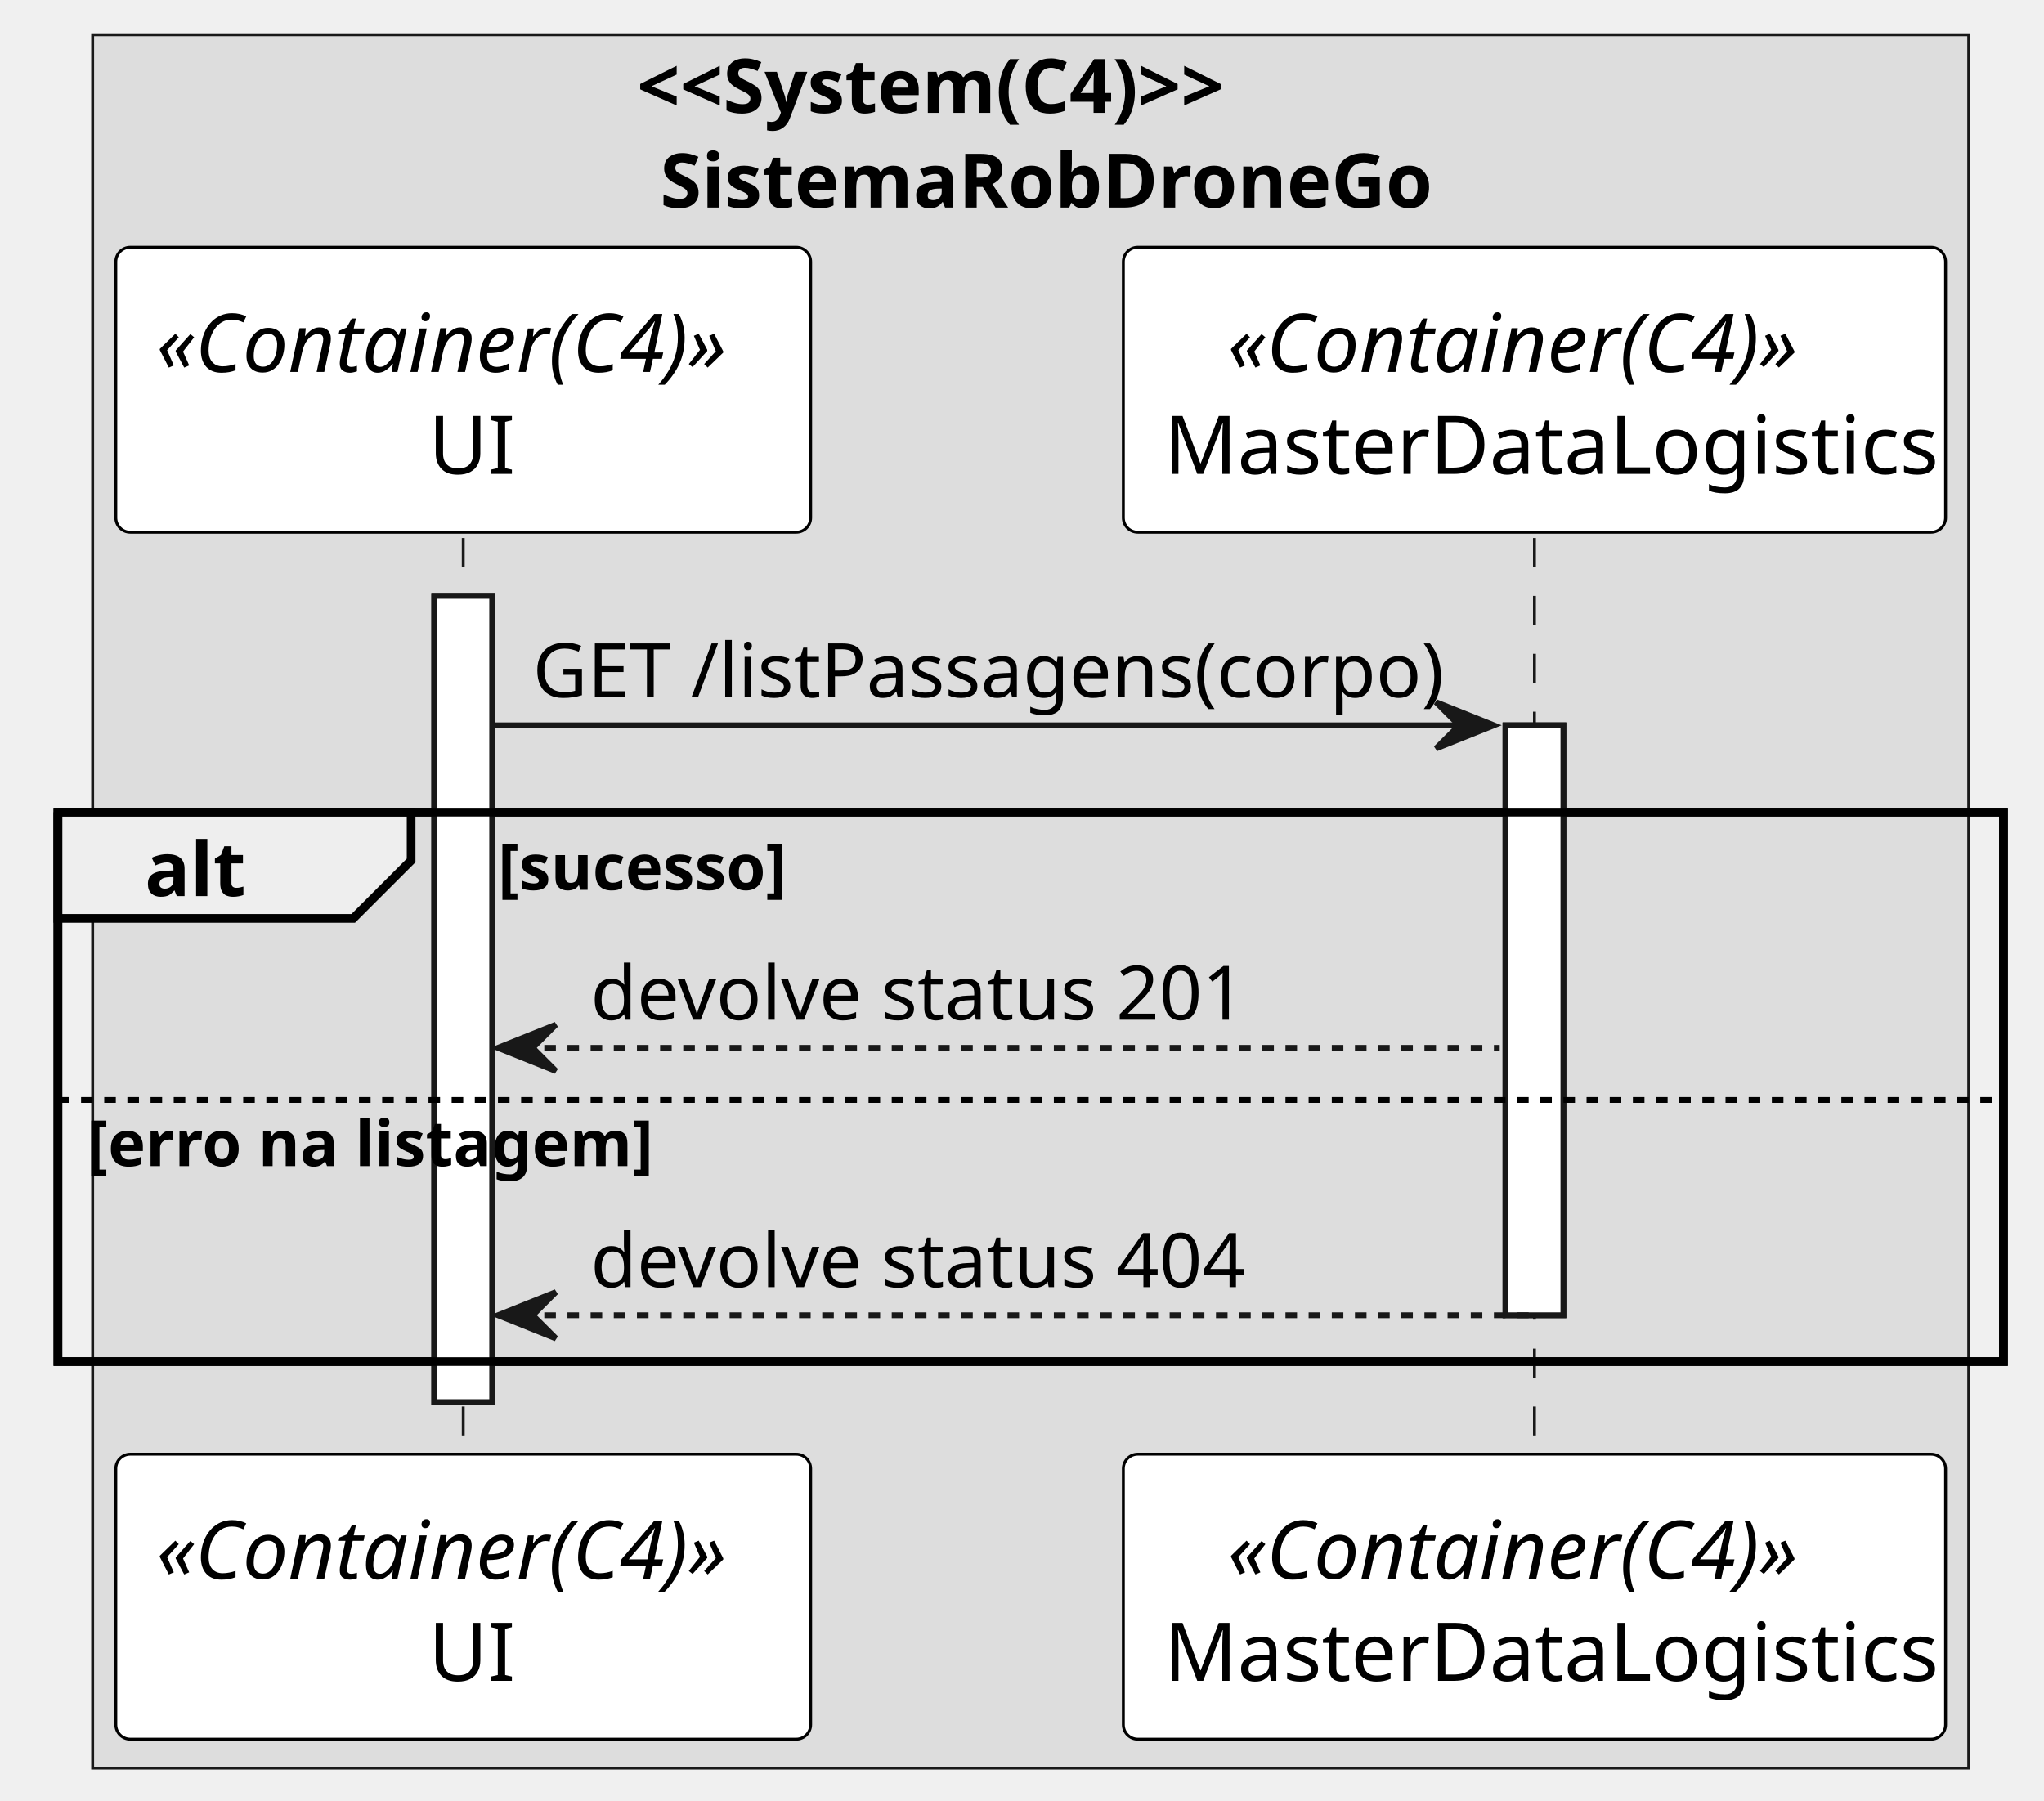
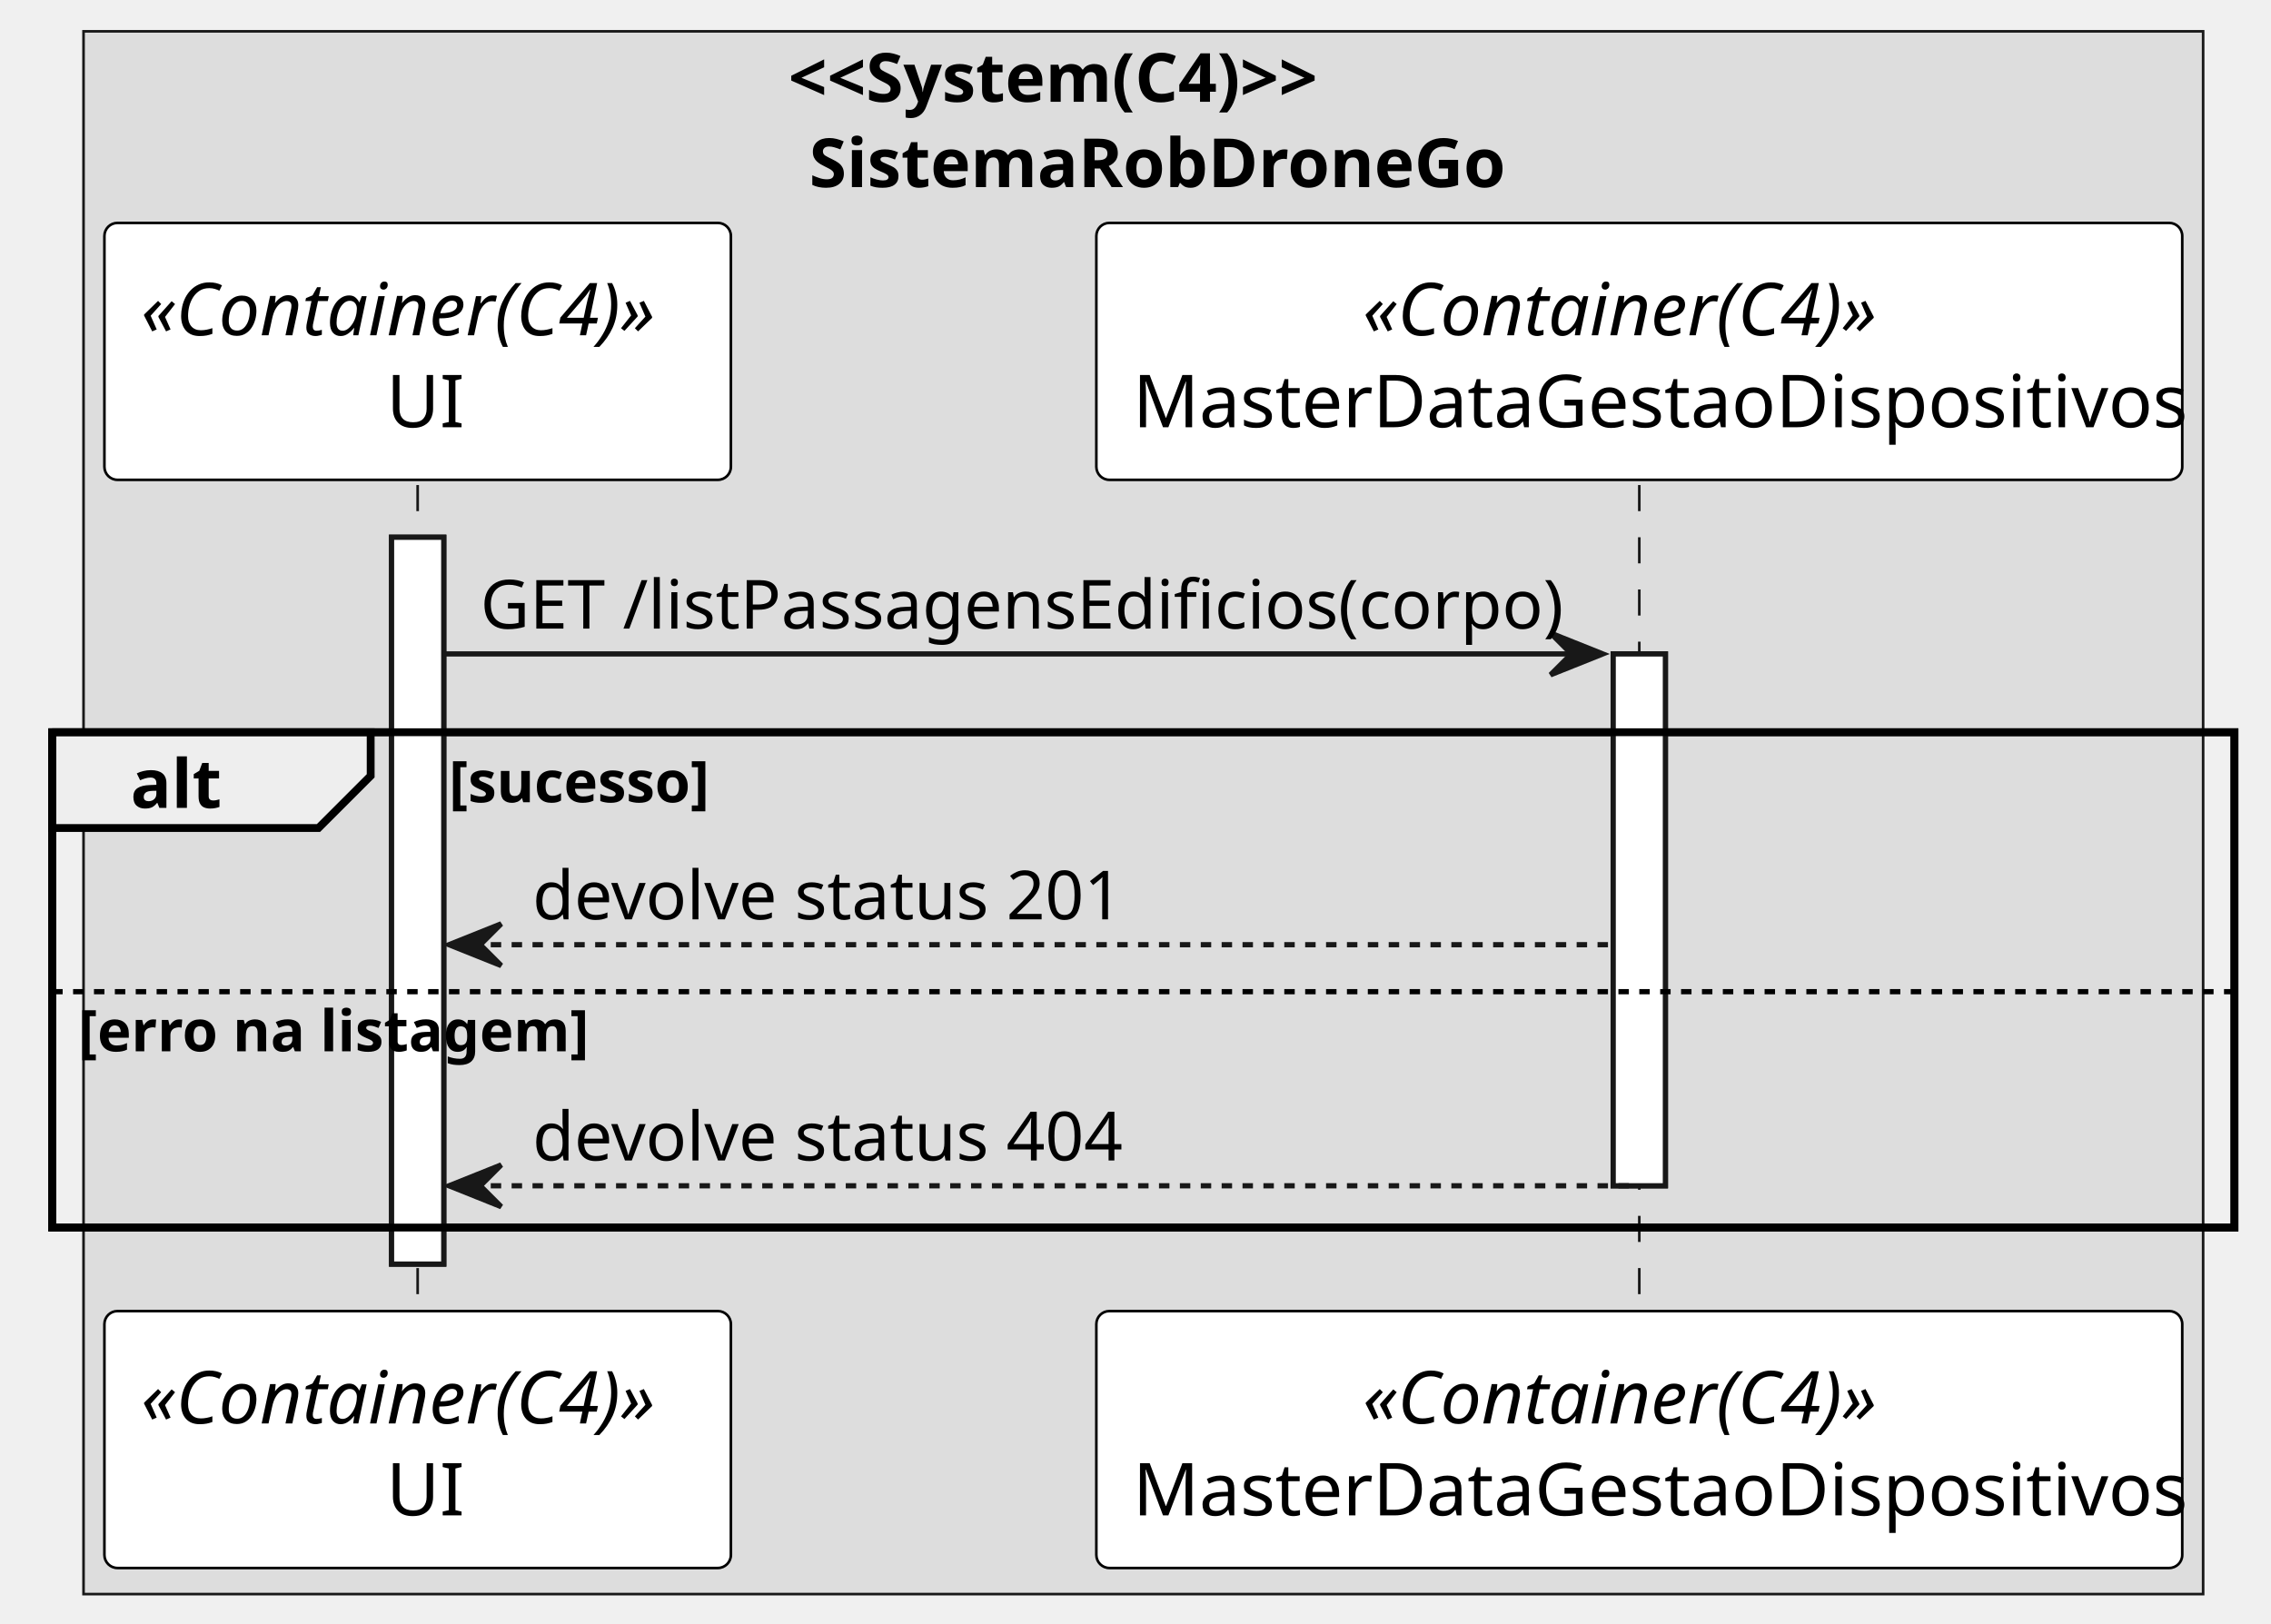
- <svg xmlns="http://www.w3.org/2000/svg" contentStyleType="text/css" height="311px" preserveAspectRatio="none" style="width:353px;height:311px;background:#FFFFFF;" version="1.1" viewBox="0 0 353 311" width="353px" zoomAndPan="magnify">
+ <svg xmlns="http://www.w3.org/2000/svg" contentStyleType="text/css" height="311px" preserveAspectRatio="none" style="width:435px;height:311px;background:#FFFFFF;" version="1.1" viewBox="0 0 435 311" width="435px" zoomAndPan="magnify">
  <defs />
  <g>
-     <rect fill="#DDDDDD" height="299.383" style="stroke:#181818;stroke-width:0.5;" width="324" x="16" y="6" />
-     <text fill="#000000" font-family="sans-serif" font-size="13" font-weight="bold" lengthAdjust="spacing" textLength="102" x="110" y="19.495">&lt;&lt;System(C4)&gt;&gt;</text>
-     <text fill="#000000" font-family="sans-serif" font-size="13" font-weight="bold" lengthAdjust="spacing" textLength="132" x="114" y="35.847">SistemaRobDroneGo</text>
+     <rect fill="#DDDDDD" height="299.383" style="stroke:#181818;stroke-width:0.5;" width="406" x="16" y="6" />
+     <text fill="#000000" font-family="sans-serif" font-size="13" font-weight="bold" lengthAdjust="spacing" textLength="102" x="151" y="19.495">&lt;&lt;System(C4)&gt;&gt;</text>
+     <text fill="#000000" font-family="sans-serif" font-size="13" font-weight="bold" lengthAdjust="spacing" textLength="132" x="155" y="35.847">SistemaRobDroneGo</text>
    <rect fill="#FFFFFF" height="139.242" style="stroke:#181818;stroke-width:1.0;" width="10" x="75" y="102.922" />
-     <rect fill="#FFFFFF" height="101.891" style="stroke:#181818;stroke-width:1.0;" width="10" x="260" y="125.273" />
-     <rect fill="none" height="94.891" style="stroke:#000000;stroke-width:1.5;" width="336" x="10" y="140.273" />
+     <rect fill="#FFFFFF" height="101.891" style="stroke:#181818;stroke-width:1.0;" width="10" x="309" y="125.273" />
+     <rect fill="none" height="94.891" style="stroke:#000000;stroke-width:1.5;" width="418" x="10" y="140.273" />
    <line style="stroke:#181818;stroke-width:0.5;stroke-dasharray:5.0,5.0;" x1="80" x2="80" y1="92.922" y2="252.164" />
-     <line style="stroke:#181818;stroke-width:0.5;stroke-dasharray:5.0,5.0;" x1="265" x2="265" y1="92.922" y2="252.164" />
+     <line style="stroke:#181818;stroke-width:0.5;stroke-dasharray:5.0,5.0;" x1="314" x2="314" y1="92.922" y2="252.164" />
    <rect fill="#FFFFFF" height="49.219" rx="2.5" ry="2.5" style="stroke:#000000;stroke-width:0.5;" width="120" x="20" y="42.703" />
    <text fill="#000000" font-family="sans-serif" font-size="14" font-style="italic" lengthAdjust="spacing" textLength="106" x="27" y="64.236">«Container(C4)»</text>
    <text fill="#000000" font-family="sans-serif" font-size="14" lengthAdjust="spacing" textLength="12" x="74" y="81.846">UI</text>
    <rect fill="#FFFFFF" height="49.219" rx="2.5" ry="2.5" style="stroke:#000000;stroke-width:0.5;" width="120" x="20" y="251.164" />
    <text fill="#000000" font-family="sans-serif" font-size="14" font-style="italic" lengthAdjust="spacing" textLength="106" x="27" y="272.697">«Container(C4)»</text>
    <text fill="#000000" font-family="sans-serif" font-size="14" lengthAdjust="spacing" textLength="12" x="74" y="290.307">UI</text>
-     <rect fill="#FFFFFF" height="49.219" rx="2.5" ry="2.5" style="stroke:#000000;stroke-width:0.5;" width="142" x="194" y="42.703" />
-     <text fill="#000000" font-family="sans-serif" font-size="14" font-style="italic" lengthAdjust="spacing" textLength="106" x="212" y="64.236">«Container(C4)»</text>
-     <text fill="#000000" font-family="sans-serif" font-size="14" lengthAdjust="spacing" textLength="128" x="201" y="81.846">MasterDataLogistics</text>
-     <rect fill="#FFFFFF" height="49.219" rx="2.5" ry="2.5" style="stroke:#000000;stroke-width:0.5;" width="142" x="194" y="251.164" />
-     <text fill="#000000" font-family="sans-serif" font-size="14" font-style="italic" lengthAdjust="spacing" textLength="106" x="212" y="272.697">«Container(C4)»</text>
-     <text fill="#000000" font-family="sans-serif" font-size="14" lengthAdjust="spacing" textLength="128" x="201" y="290.307">MasterDataLogistics</text>
+     <rect fill="#FFFFFF" height="49.219" rx="2.5" ry="2.5" style="stroke:#000000;stroke-width:0.5;" width="208" x="210" y="42.703" />
+     <text fill="#000000" font-family="sans-serif" font-size="14" font-style="italic" lengthAdjust="spacing" textLength="106" x="261" y="64.236">«Container(C4)»</text>
+     <text fill="#000000" font-family="sans-serif" font-size="14" lengthAdjust="spacing" textLength="194" x="217" y="81.846">MasterDataGestaoDispositivos</text>
+     <rect fill="#FFFFFF" height="49.219" rx="2.5" ry="2.5" style="stroke:#000000;stroke-width:0.5;" width="208" x="210" y="251.164" />
+     <text fill="#000000" font-family="sans-serif" font-size="14" font-style="italic" lengthAdjust="spacing" textLength="106" x="261" y="272.697">«Container(C4)»</text>
+     <text fill="#000000" font-family="sans-serif" font-size="14" lengthAdjust="spacing" textLength="194" x="217" y="290.307">MasterDataGestaoDispositivos</text>
    <rect fill="#FFFFFF" height="139.242" style="stroke:#181818;stroke-width:1.0;" width="10" x="75" y="102.922" />
-     <rect fill="#FFFFFF" height="101.891" style="stroke:#181818;stroke-width:1.0;" width="10" x="260" y="125.273" />
-     <polygon fill="#181818" points="248,121.273,258,125.273,248,129.273,252,125.273" style="stroke:#181818;stroke-width:1.0;" />
-     <line style="stroke:#181818;stroke-width:1.0;" x1="85" x2="254" y1="125.273" y2="125.273" />
-     <text fill="#000000" font-family="sans-serif" font-size="13" lengthAdjust="spacing" textLength="156" x="92" y="120.417">GET /listPassagens(corpo)</text>
+     <rect fill="#FFFFFF" height="101.891" style="stroke:#181818;stroke-width:1.0;" width="10" x="309" y="125.273" />
+     <polygon fill="#181818" points="297,121.273,307,125.273,297,129.273,301,125.273" style="stroke:#181818;stroke-width:1.0;" />
+     <line style="stroke:#181818;stroke-width:1.0;" x1="85" x2="303" y1="125.273" y2="125.273" />
+     <text fill="#000000" font-family="sans-serif" font-size="13" lengthAdjust="spacing" textLength="205" x="92" y="120.417">GET /listPassagensEdificios(corpo)</text>
    <path d="M10,140.273 L71,140.273 L71,148.625 L61,158.625 L10,158.625 L10,140.273 " fill="#EEEEEE" style="stroke:#000000;stroke-width:1.5;" />
-     <rect fill="none" height="94.891" style="stroke:#000000;stroke-width:1.5;" width="336" x="10" y="140.273" />
+     <rect fill="none" height="94.891" style="stroke:#000000;stroke-width:1.5;" width="418" x="10" y="140.273" />
    <text fill="#000000" font-family="sans-serif" font-size="13" font-weight="bold" lengthAdjust="spacing" textLength="16" x="25" y="154.769">alt</text>
    <text fill="#000000" font-family="sans-serif" font-size="11" font-weight="bold" lengthAdjust="spacing" textLength="56" x="86" y="153.692">[sucesso]</text>
    <polygon fill="#181818" points="96,176.977,86,180.977,96,184.977,92,180.977" style="stroke:#181818;stroke-width:1.0;" />
-     <line style="stroke:#181818;stroke-width:1.0;stroke-dasharray:2.0,2.0;" x1="90" x2="259" y1="180.977" y2="180.977" />
+     <line style="stroke:#181818;stroke-width:1.0;stroke-dasharray:2.0,2.0;" x1="90" x2="308" y1="180.977" y2="180.977" />
    <text fill="#000000" font-family="sans-serif" font-size="13" lengthAdjust="spacing" textLength="106" x="102" y="176.12">devolve status 201</text>
-     <line style="stroke:#000000;stroke-width:1.0;stroke-dasharray:2.0,2.0;" x1="10" x2="346" y1="189.977" y2="189.977" />
+     <line style="stroke:#000000;stroke-width:1.0;stroke-dasharray:2.0,2.0;" x1="10" x2="428" y1="189.977" y2="189.977" />
    <text fill="#000000" font-family="sans-serif" font-size="11" font-weight="bold" lengthAdjust="spacing" textLength="99" x="15" y="201.395">[erro na listagem]</text>
    <polygon fill="#181818" points="96,223.164,86,227.164,96,231.164,92,227.164" style="stroke:#181818;stroke-width:1.0;" />
-     <line style="stroke:#181818;stroke-width:1.0;stroke-dasharray:2.0,2.0;" x1="90" x2="264" y1="227.164" y2="227.164" />
+     <line style="stroke:#181818;stroke-width:1.0;stroke-dasharray:2.0,2.0;" x1="90" x2="313" y1="227.164" y2="227.164" />
    <text fill="#000000" font-family="sans-serif" font-size="13" lengthAdjust="spacing" textLength="106" x="102" y="222.308">devolve status 404</text>
  </g>
</svg>
